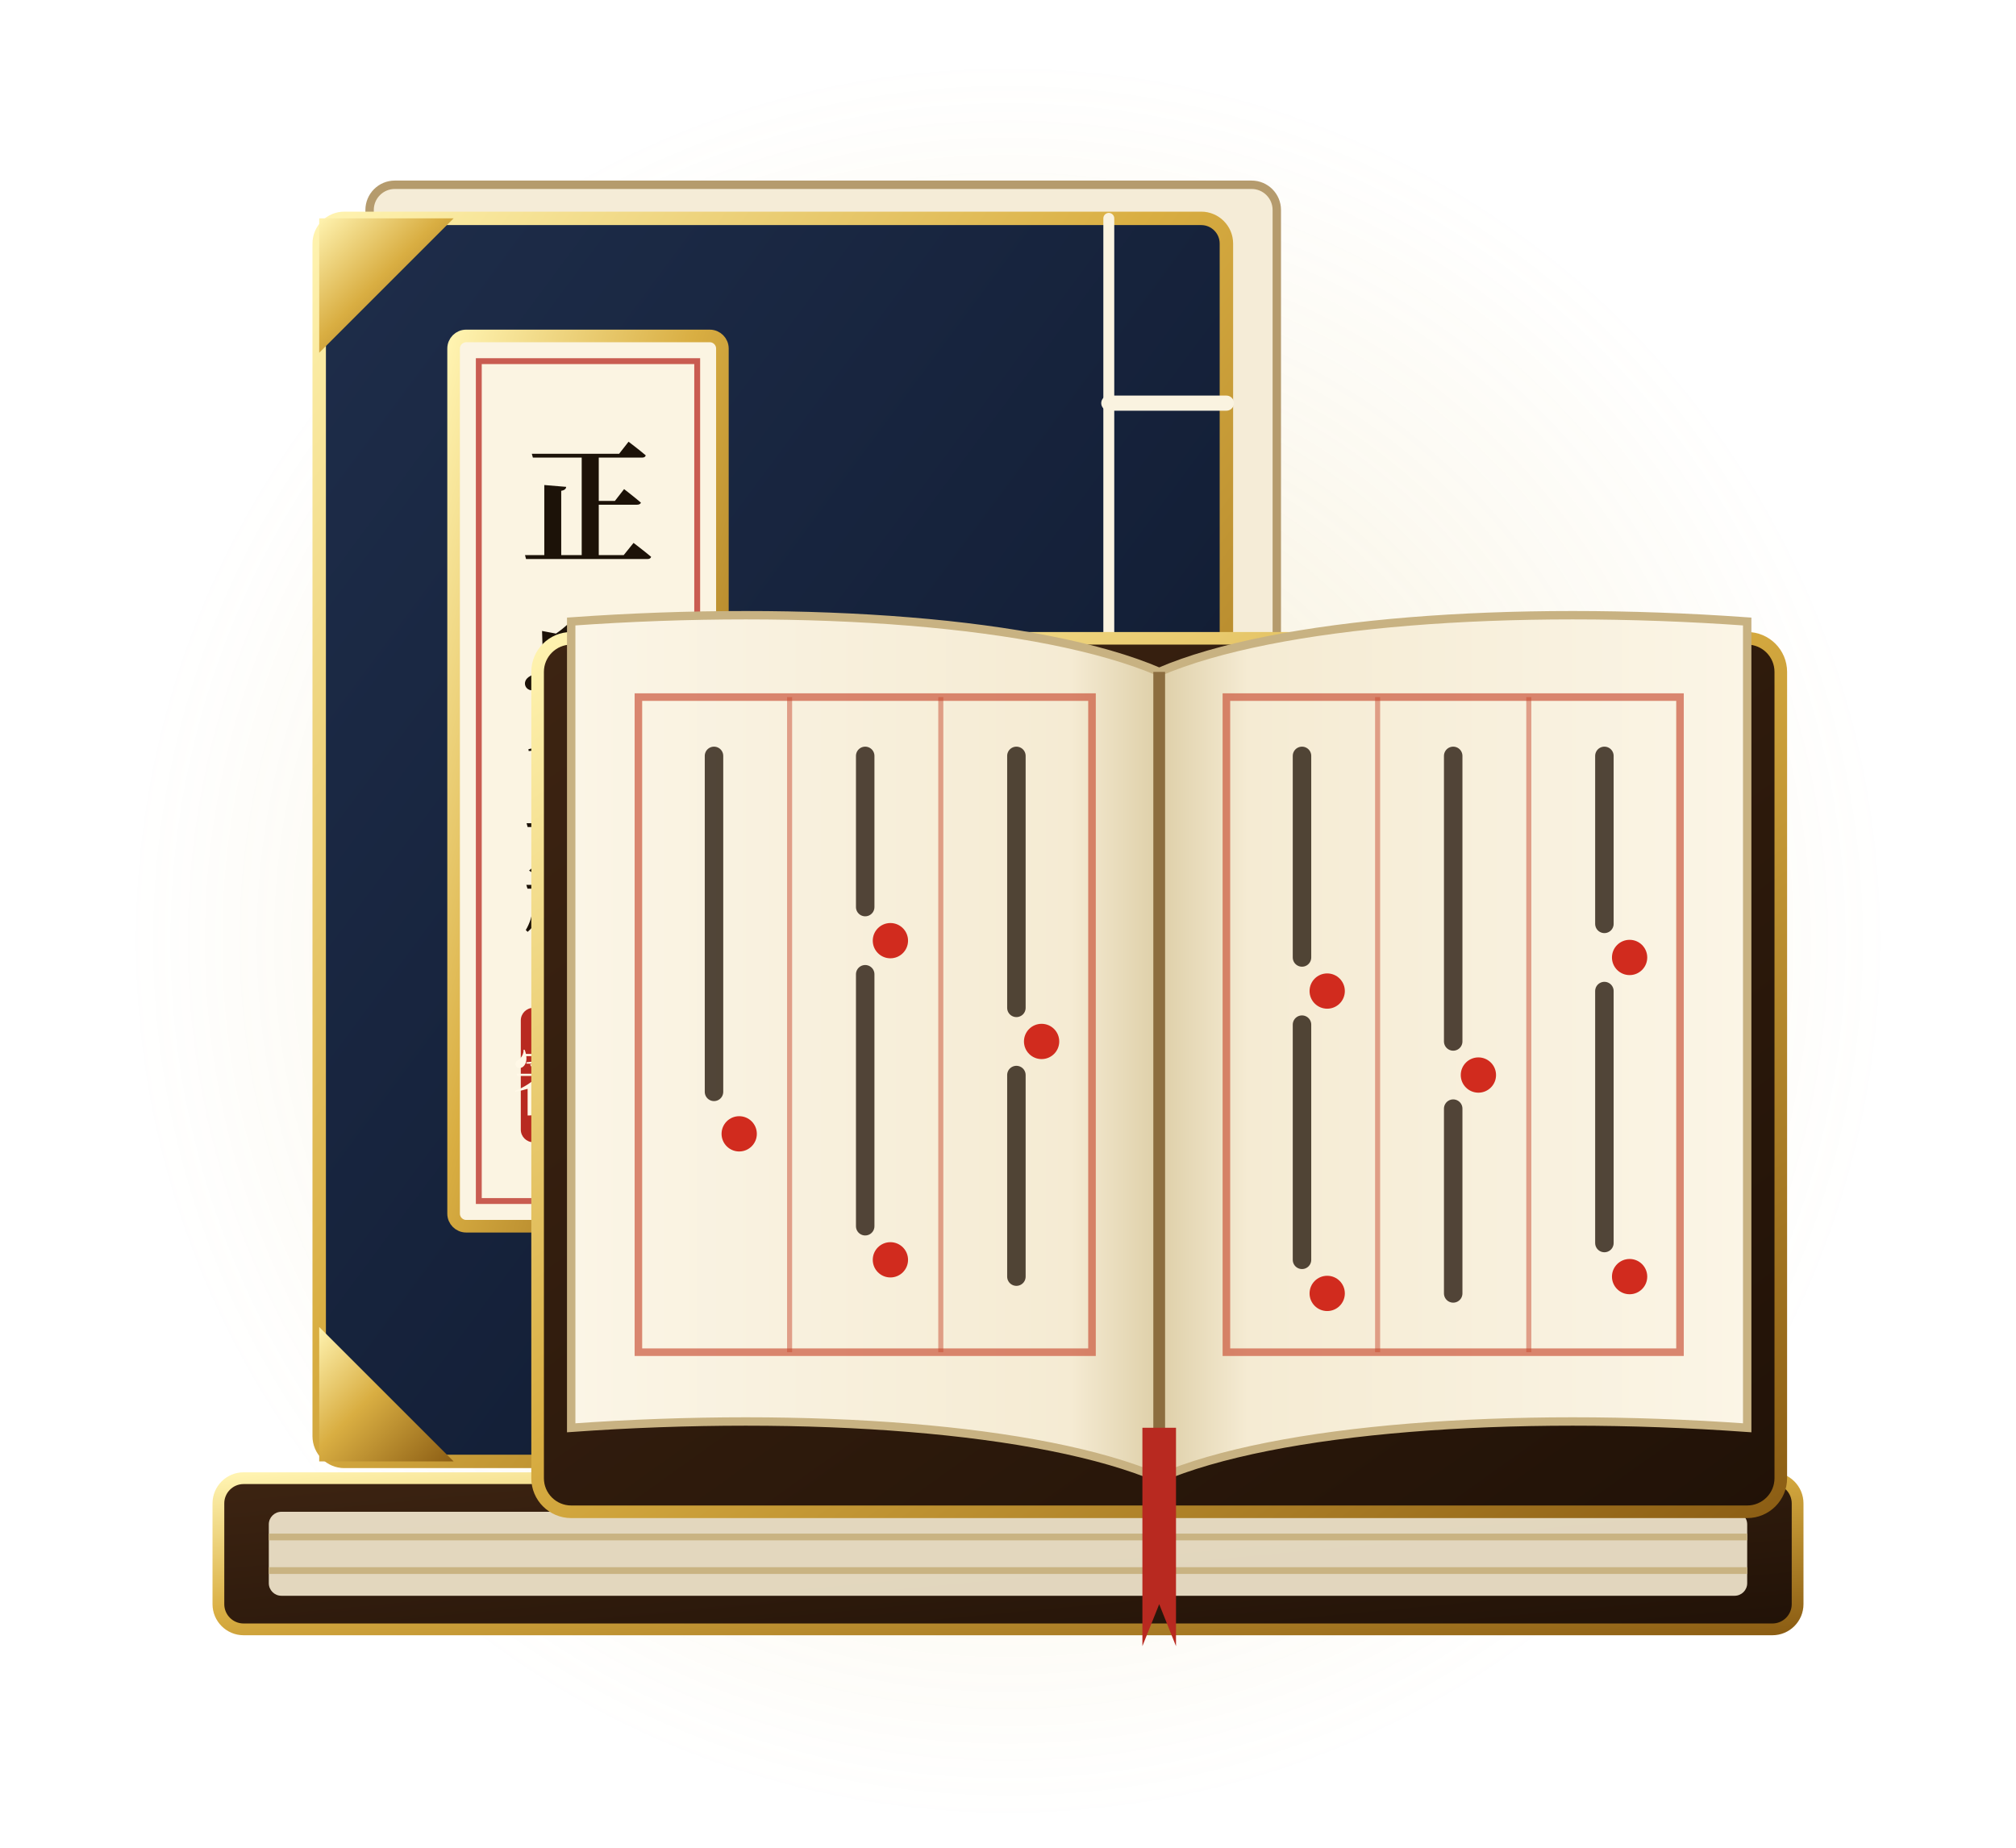
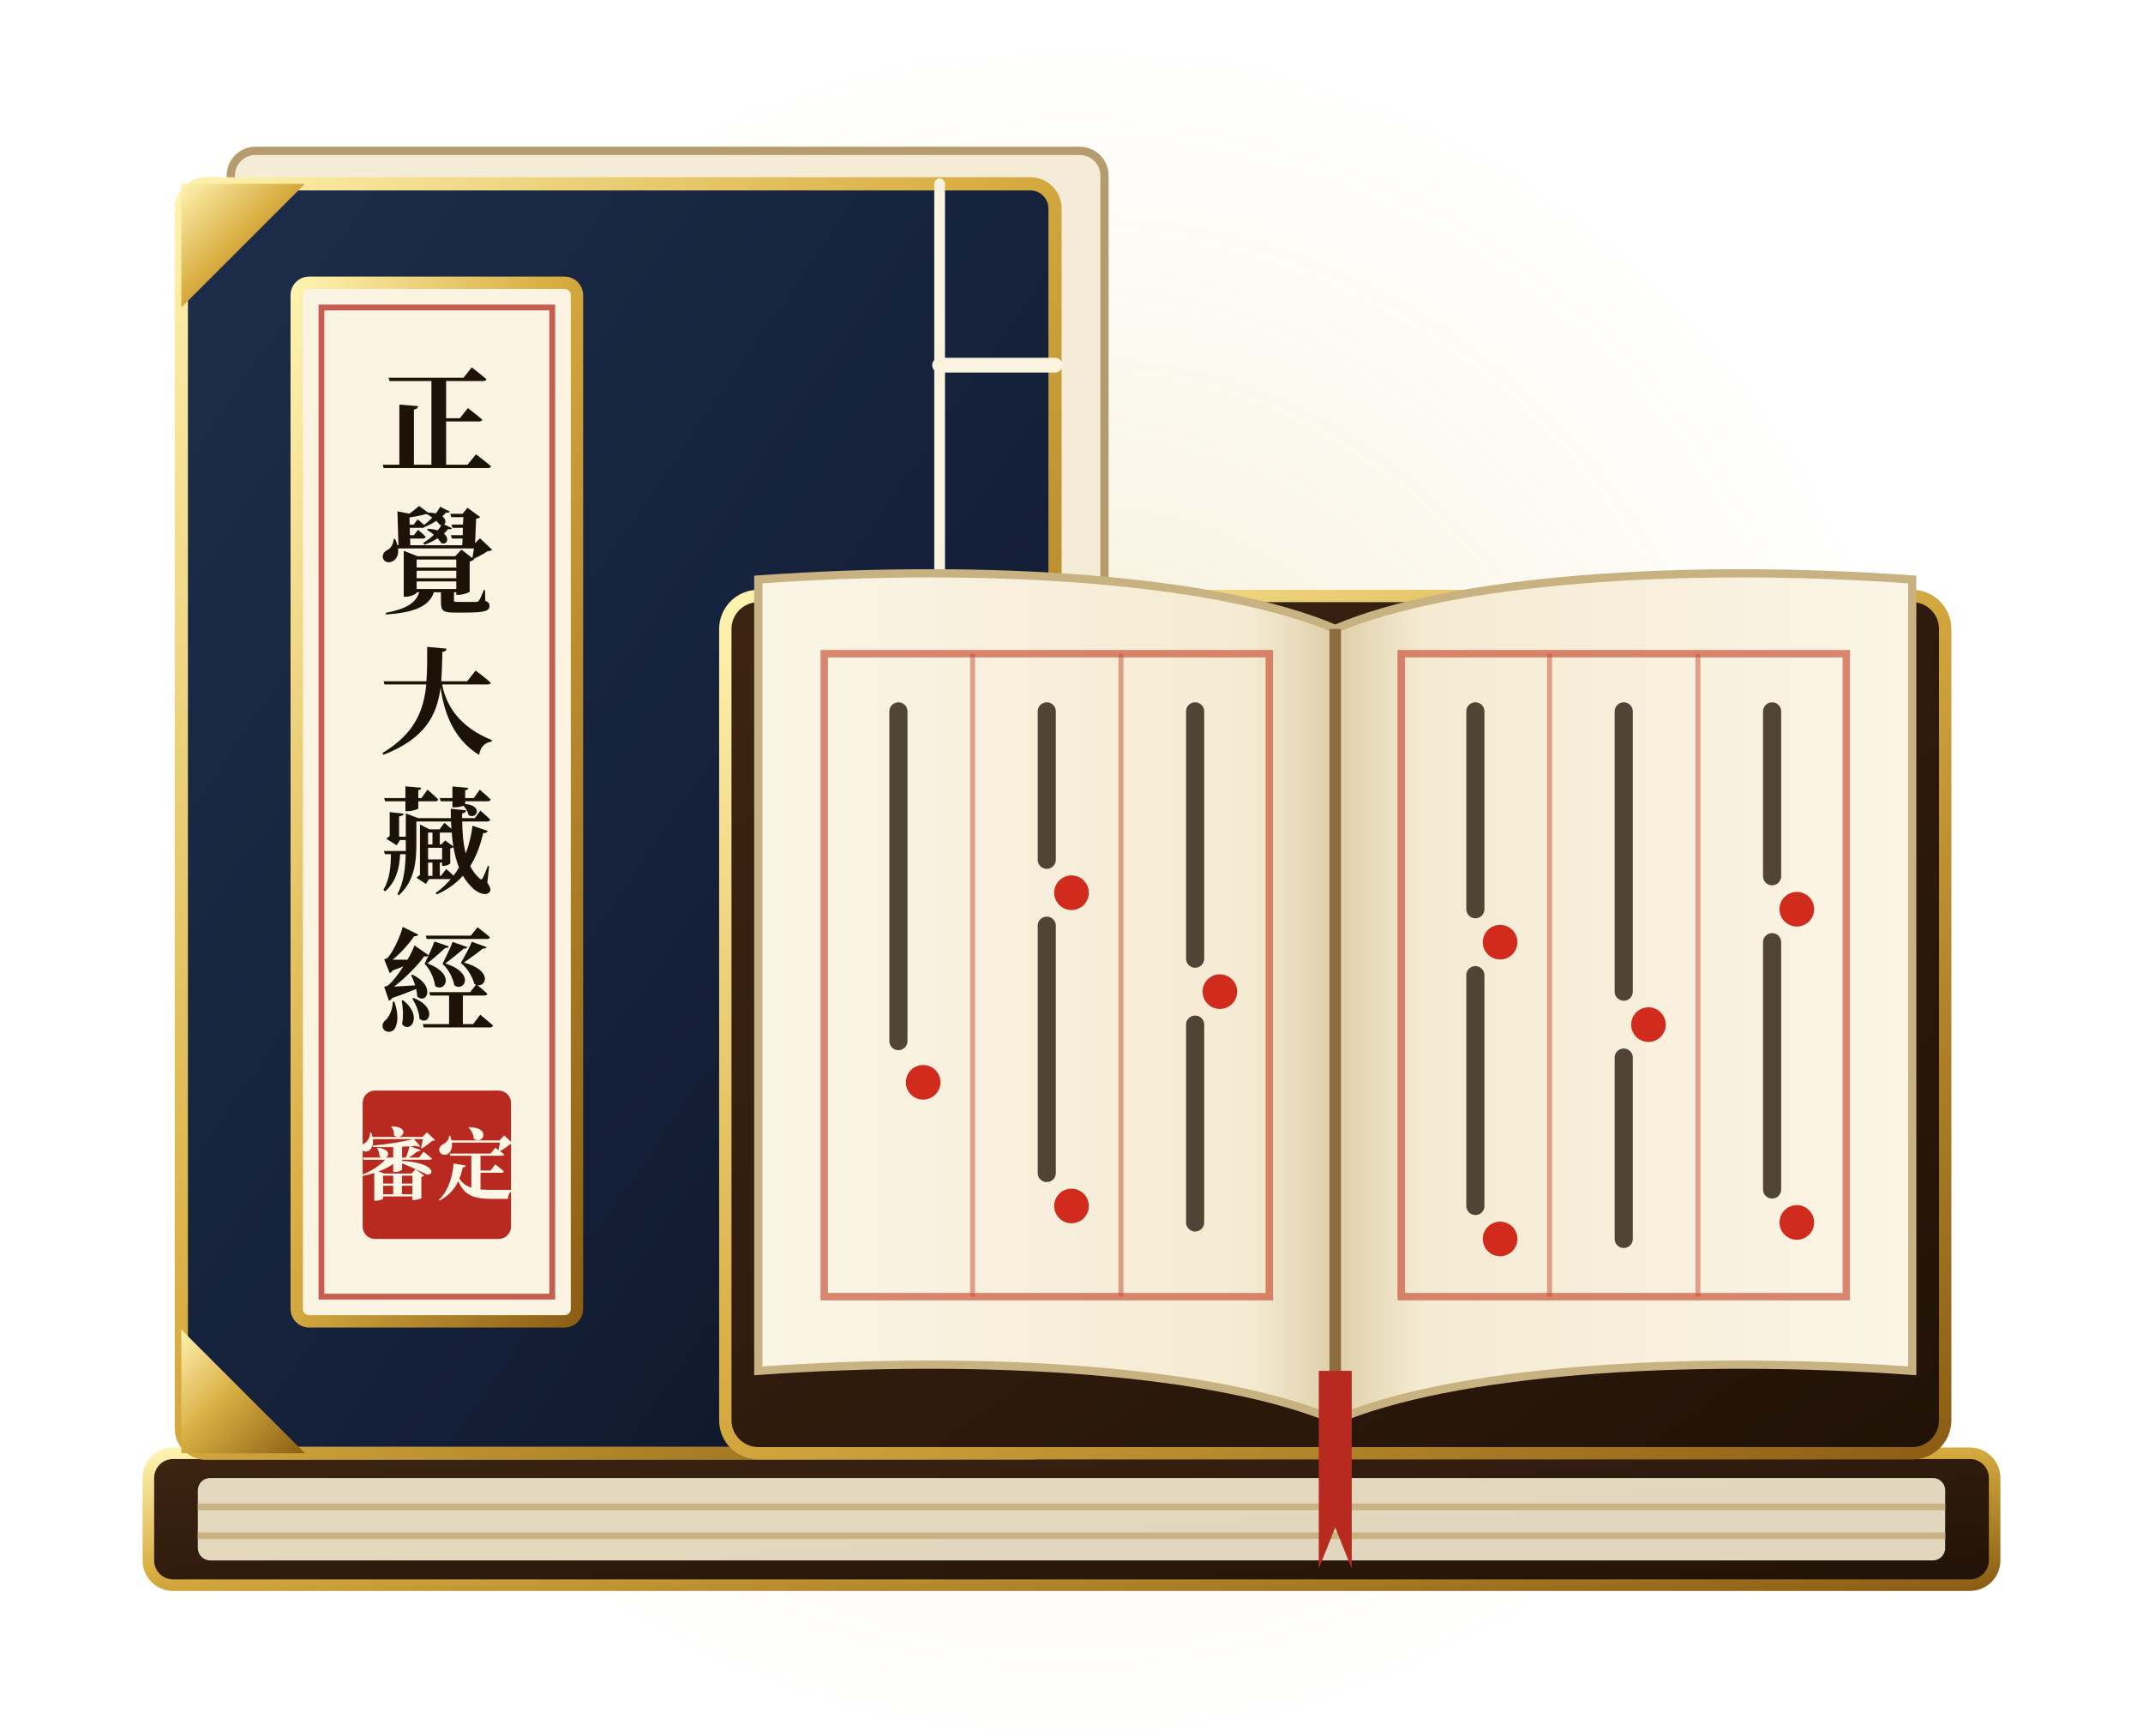
- <svg xmlns="http://www.w3.org/2000/svg" viewBox="0 0 240 220" width="180" height="165">
+ <svg xmlns="http://www.w3.org/2000/svg" viewBox="0 0 260 210" width="200" height="162">
  <defs>
    <radialGradient id="halo" cx="50%" cy="50%" r="50%">
      <stop offset="0%" stop-color="#D4AF37" stop-opacity="0.22" />
      <stop offset="70%" stop-color="#D4AF37" stop-opacity="0.06" />
      <stop offset="100%" stop-color="#D4AF37" stop-opacity="0" />
    </radialGradient>
    <linearGradient id="gold" x1="0%" y1="0%" x2="100%" y2="100%">
      <stop offset="0%" stop-color="#FFF3B0" />
      <stop offset="45%" stop-color="#D9AE42" />
      <stop offset="100%" stop-color="#8C5E14" />
    </linearGradient>
    <linearGradient id="indigoCover" x1="0%" y1="0%" x2="100%" y2="100%">
      <stop offset="0%" stop-color="#1E2D4A" />
      <stop offset="60%" stop-color="#142038" />
      <stop offset="100%" stop-color="#0C1424" />
    </linearGradient>
    <linearGradient id="woodCase" x1="0%" y1="0%" x2="100%" y2="100%">
      <stop offset="0%" stop-color="#3D2412" />
      <stop offset="100%" stop-color="#211207" />
    </linearGradient>
    <linearGradient id="pageLeft" x1="0%" y1="0%" x2="100%" y2="0%">
      <stop offset="0%" stop-color="#FBF5E6" />
      <stop offset="85%" stop-color="#F5EBD3" />
      <stop offset="100%" stop-color="#DECFA8" />
    </linearGradient>
    <linearGradient id="pageRight" x1="0%" y1="0%" x2="100%" y2="0%">
      <stop offset="0%" stop-color="#DECFA8" />
      <stop offset="15%" stop-color="#F5EBD3" />
      <stop offset="100%" stop-color="#FBF5E6" />
    </linearGradient>
  </defs>
-   <circle cx="120" cy="112" r="104" fill="url(#halo)" />
-   <rect x="26" y="176" width="188" height="18" rx="3" fill="url(#woodCase)" stroke="url(#gold)" stroke-width="1.4" />
-   <rect x="32" y="180" width="176" height="10" rx="1.5" fill="#F6EBD2" opacity="0.9" />
-   <line x1="32" y1="183" x2="208" y2="183" stroke="#C9B382" stroke-width="0.8" />
-   <line x1="32" y1="187" x2="208" y2="187" stroke="#C9B382" stroke-width="0.8" />
-   <g transform="translate(38, 22)">
-     <rect x="6" y="0" width="108" height="148" rx="3" fill="#F5ECD7" stroke="#B59B6D" stroke-width="1" />
-     <rect x="0" y="4" width="108" height="148" rx="3" fill="url(#indigoCover)" stroke="url(#gold)" stroke-width="1.6" />
-     <polygon points="0,4 16,4 0,20" fill="url(#gold)" />
-     <polygon points="0,152 16,152 0,136" fill="url(#gold)" />
-     <line x1="94" y1="4" x2="94" y2="152" stroke="url(#gold)" stroke-width="1.2" opacity="0.8" />
+   <circle cx="130" cy="108" r="102" fill="url(#halo)" />
+   <rect x="18" y="176" width="224" height="16" rx="3" fill="url(#woodCase)" stroke="url(#gold)" stroke-width="1.4" />
+   <rect x="24" y="179" width="212" height="10" rx="1.5" fill="#F6EBD2" opacity="0.9" />
+   <line x1="24" y1="182.5" x2="236" y2="182.5" stroke="#C9B382" stroke-width="0.8" />
+   <line x1="24" y1="186" x2="236" y2="186" stroke="#C9B382" stroke-width="0.8" />
+   <g transform="translate(22, 18)">
+     <rect x="6" y="0" width="106" height="154" rx="3" fill="#F5ECD7" stroke="#B59B6D" stroke-width="1" />
+     <rect x="0" y="4" width="106" height="154" rx="3" fill="url(#indigoCover)" stroke="url(#gold)" stroke-width="1.6" />
+     <polygon points="0,4 15,4 0,19" fill="url(#gold)" />
+     <polygon points="0,158 15,158 0,143" fill="url(#gold)" />
+     <line x1="92" y1="4" x2="92" y2="158" stroke="url(#gold)" stroke-width="1.1" opacity="0.75" />
    <g stroke="#FAF3E0" stroke-width="1.8" stroke-linecap="round">
-       <line x1="94" y1="26" x2="108" y2="26" />
-       <line x1="94" y1="60" x2="108" y2="60" />
-       <line x1="94" y1="96" x2="108" y2="96" />
-       <line x1="94" y1="130" x2="108" y2="130" />
-       <line x1="94" y1="4" x2="94" y2="152" stroke-width="1.3" />
+       <line x1="92" y1="26" x2="106" y2="26" />
+       <line x1="92" y1="62" x2="106" y2="62" />
+       <line x1="92" y1="98" x2="106" y2="98" />
+       <line x1="92" y1="134" x2="106" y2="134" />
+       <line x1="92" y1="4" x2="92" y2="158" stroke-width="1.3" />
    </g>
-     <rect x="16" y="18" width="32" height="106" rx="1.5" fill="#FBF4E2" stroke="url(#gold)" stroke-width="1.5" />
-     <rect x="19" y="21" width="26" height="100" fill="none" stroke="#B82920" stroke-width="0.7" opacity="0.75" />
-     <text x="32" y="44" text-anchor="middle" fill="#1C1208" font-family="Noto Serif CJK TC, Songti TC, PMingLiU, serif" font-size="16" font-weight="bold">正</text>
-     <text x="32" y="66" text-anchor="middle" fill="#1C1208" font-family="Noto Serif CJK TC, Songti TC, PMingLiU, serif" font-size="16" font-weight="bold">覺</text>
-     <text x="32" y="88" text-anchor="middle" fill="#1C1208" font-family="Noto Serif CJK TC, Songti TC, PMingLiU, serif" font-size="16" font-weight="bold">藏</text>
-     <rect x="24" y="98" width="16" height="16" rx="1.5" fill="#B82920" />
-     <text x="32" y="110" text-anchor="middle" fill="#FFF8E7" font-family="Noto Serif CJK TC, serif" font-size="9" font-weight="bold">審定</text>
+     <rect x="14" y="16" width="34" height="126" rx="1.5" fill="#FBF4E2" stroke="url(#gold)" stroke-width="1.5" />
+     <rect x="17" y="19" width="28" height="120" fill="none" stroke="#B82920" stroke-width="0.7" opacity="0.75" />
+     <text x="31" y="38" text-anchor="middle" fill="#1C1208" font-family="Noto Serif CJK TC, Songti TC, PMingLiU, serif" font-size="14" font-weight="bold">正</text>
+     <text x="31" y="55" text-anchor="middle" fill="#1C1208" font-family="Noto Serif CJK TC, Songti TC, PMingLiU, serif" font-size="14" font-weight="bold">覺</text>
+     <text x="31" y="72" text-anchor="middle" fill="#1C1208" font-family="Noto Serif CJK TC, Songti TC, PMingLiU, serif" font-size="14" font-weight="bold">大</text>
+     <text x="31" y="89" text-anchor="middle" fill="#1C1208" font-family="Noto Serif CJK TC, Songti TC, PMingLiU, serif" font-size="14" font-weight="bold">藏</text>
+     <text x="31" y="106" text-anchor="middle" fill="#1C1208" font-family="Noto Serif CJK TC, Songti TC, PMingLiU, serif" font-size="14" font-weight="bold">經</text>
+     <rect x="22" y="114" width="18" height="18" rx="1.5" fill="#B82920" />
+     <text x="31" y="126.5" text-anchor="middle" fill="#FFF8E7" font-family="Noto Serif CJK TC, serif" font-size="9.5" font-weight="bold">審定</text>
  </g>
-   <g transform="translate(68, 72)">
+   <g transform="translate(92, 68)">
    <rect x="-4" y="4" width="148" height="104" rx="4" fill="url(#woodCase)" stroke="url(#gold)" stroke-width="1.5" />
    <path d="M0,2 C28,0 56,2 70,8 L70,104 C56,98 28,96 0,98 Z" fill="url(#pageLeft)" stroke="#C8B282" stroke-width="1" />
    <path d="M140,2 C112,0 84,2 70,8 L70,104 C84,98 112,96 140,98 Z" fill="url(#pageRight)" stroke="#C8B282" stroke-width="1" />
    <rect x="8" y="11" width="54" height="78" fill="none" stroke="#C84B31" stroke-width="0.9" opacity="0.65" />
    <line x1="26" y1="11" x2="26" y2="89" stroke="#C84B31" stroke-width="0.6" opacity="0.5" />
    <line x1="44" y1="11" x2="44" y2="89" stroke="#C84B31" stroke-width="0.6" opacity="0.5" />
    <rect x="78" y="11" width="54" height="78" fill="none" stroke="#C84B31" stroke-width="0.9" opacity="0.65" />
    <line x1="96" y1="11" x2="96" y2="89" stroke="#C84B31" stroke-width="0.6" opacity="0.5" />
    <line x1="114" y1="11" x2="114" y2="89" stroke="#C84B31" stroke-width="0.6" opacity="0.5" />
    <g stroke="#2C1E12" stroke-width="2.2" stroke-linecap="round" opacity="0.82">
      <line x1="123" y1="18" x2="123" y2="38" />
      <line x1="123" y1="46" x2="123" y2="76" />
      <line x1="105" y1="18" x2="105" y2="52" />
      <line x1="105" y1="60" x2="105" y2="82" />
      <line x1="87" y1="18" x2="87" y2="42" />
      <line x1="87" y1="50" x2="87" y2="78" />
      <line x1="53" y1="18" x2="53" y2="48" />
      <line x1="53" y1="56" x2="53" y2="80" />
      <line x1="35" y1="18" x2="35" y2="36" />
      <line x1="35" y1="44" x2="35" y2="74" />
      <line x1="17" y1="18" x2="17" y2="58" />
    </g>
    <g fill="#D12B1E">
      <circle cx="126" cy="42" r="2.1" />
      <circle cx="126" cy="80" r="2.1" />
      <circle cx="108" cy="56" r="2.1" />
      <circle cx="90" cy="46" r="2.1" />
      <circle cx="90" cy="82" r="2.1" />
      <circle cx="56" cy="52" r="2.1" />
      <circle cx="38" cy="40" r="2.1" />
      <circle cx="38" cy="78" r="2.1" />
      <circle cx="20" cy="63" r="2.1" />
    </g>
    <line x1="70" y1="8" x2="70" y2="104" stroke="#8C6D3F" stroke-width="1.4" />
-     <path d="M68,98 L68,124 L70,119 L72,124 L72,98 Z" fill="#B82920" />
+     <path d="M68,98 L68,122 L70,117 L72,122 L72,98 Z" fill="#B82920" />
  </g>
</svg>
